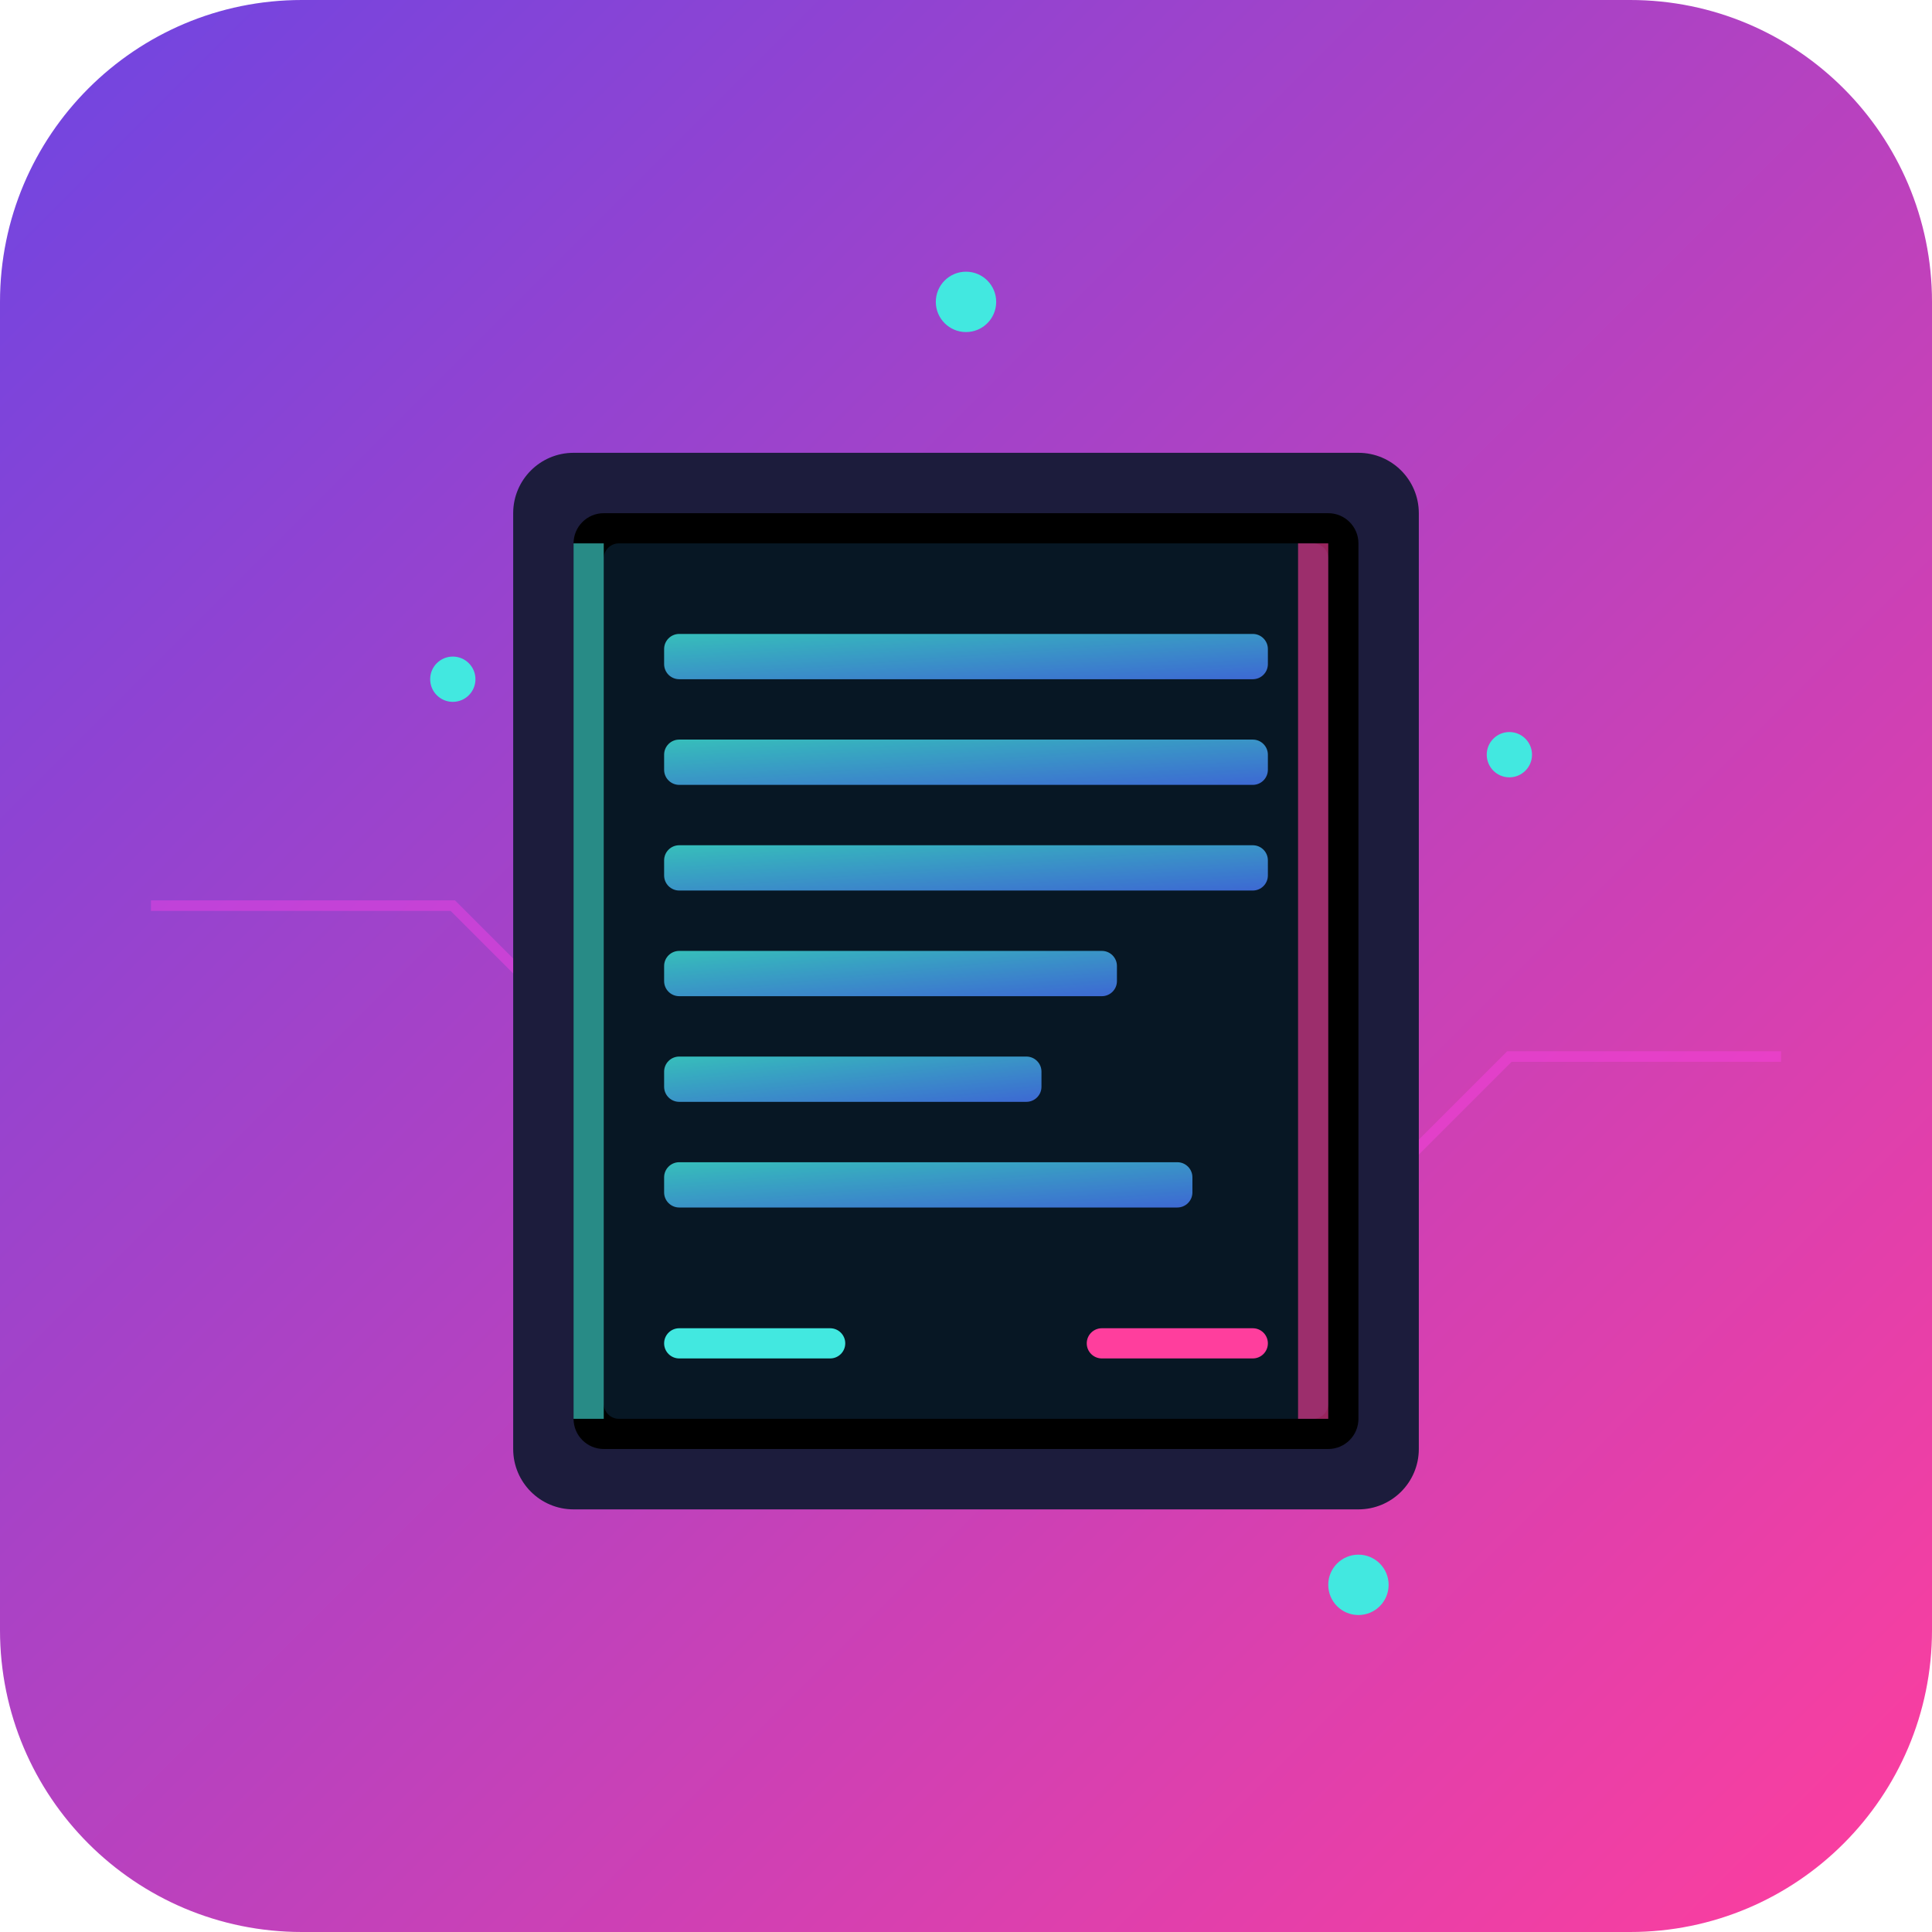
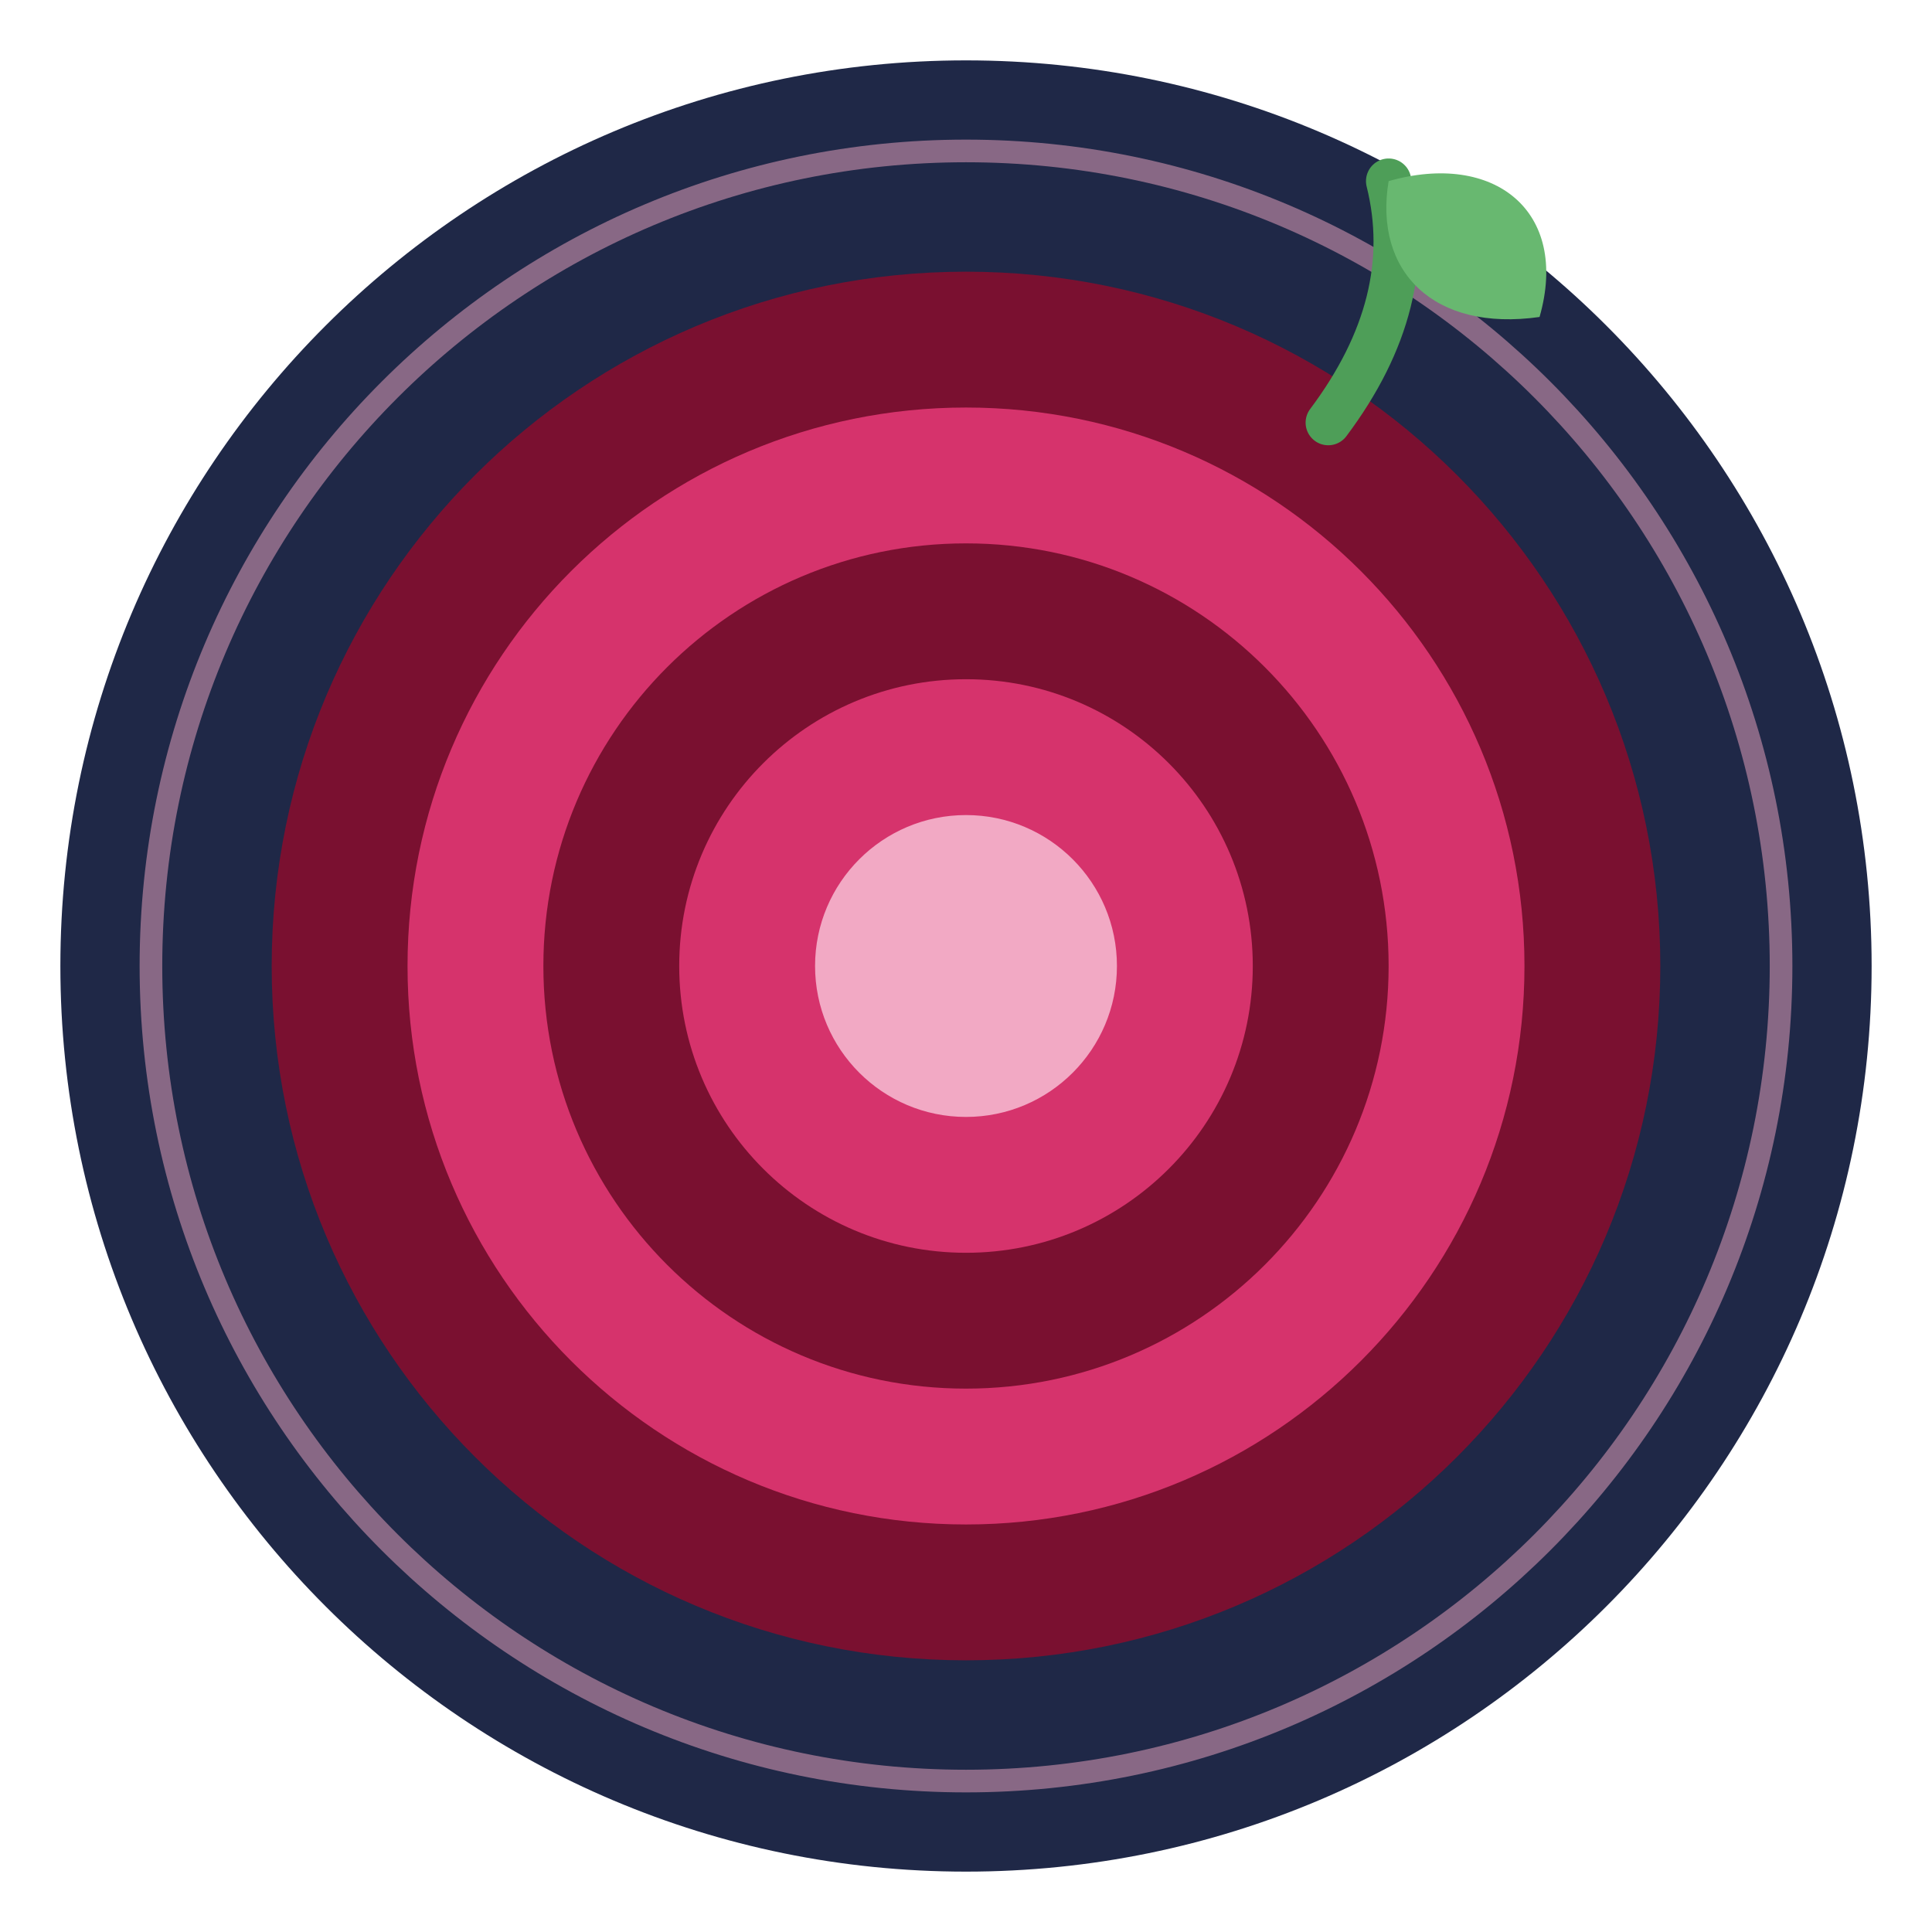
- <svg xmlns="http://www.w3.org/2000/svg" viewBox="0 0 128 128">
-   <defs>
-     <linearGradient id="bg-gradient" x1="0%" y1="0%" x2="100%" y2="100%">
-       <stop offset="0%" stop-color="#6e45e2" />
-       <stop offset="100%" stop-color="#ff3e9d" />
-     </linearGradient>
-     <linearGradient id="glow-gradient" x1="0%" y1="0%" x2="100%" y2="100%">
-       <stop offset="0%" stop-color="#42e8e0" />
-       <stop offset="100%" stop-color="#4b7cff" />
-     </linearGradient>
-   </defs>
-   <rect width="128" height="128" rx="20" fill="url(#bg-gradient)" />
-   <path d="M10 60 L30 60 L40 70 L60 70 L65 65 L65 50" fill="none" stroke="#ff42e8" stroke-width="0.7" stroke-opacity="0.4" />
-   <path d="M118 70 L100 70 L90 80 L70 80 L65 75 L65 90" fill="none" stroke="#ff42e8" stroke-width="0.7" stroke-opacity="0.4" />
-   <rect x="34" y="30" width="60" height="70" rx="4" fill="#1c1c3c" />
-   <rect x="38" y="34" width="52" height="62" rx="2" fill="#000" />
-   <rect x="40" y="36" width="48" height="58" rx="1" fill="#071724" />
-   <rect x="44" y="42" width="40" height="3" rx="1" fill="url(#glow-gradient)" opacity="0.8" />
-   <rect x="44" y="49" width="40" height="3" rx="1" fill="url(#glow-gradient)" opacity="0.8" />
-   <rect x="44" y="56" width="40" height="3" rx="1" fill="url(#glow-gradient)" opacity="0.8" />
-   <rect x="44" y="63" width="30" height="3" rx="1" fill="url(#glow-gradient)" opacity="0.8" />
-   <rect x="44" y="70" width="25" height="3" rx="1" fill="url(#glow-gradient)" opacity="0.8" />
-   <rect x="44" y="77" width="35" height="3" rx="1" fill="url(#glow-gradient)" opacity="0.8" />
-   <rect x="44" y="88" width="12" height="2" rx="1" fill="#42e8e0" />
-   <rect x="72" y="88" width="12" height="2" rx="1" fill="#ff3e9d" />
-   <circle cx="64" cy="20" r="2" fill="#42e8e0" />
-   <circle cx="30" cy="45" r="1.5" fill="#42e8e0" />
-   <circle cx="100" cy="50" r="1.5" fill="#42e8e0" />
-   <circle cx="90" cy="105" r="2" fill="#42e8e0" />
-   <path d="M38 36 L38 94 L40 94 L40 36 Z" fill="#42e8e0" opacity="0.6" />
-   <path d="M88 36 L88 94 L86 94 L86 36 Z" fill="#ff3e9d" opacity="0.6" />
+ <svg xmlns="http://www.w3.org/2000/svg" viewBox="0 0 128 128" width="128" height="128" role="img" aria-label="SAR logo — beet cross-section (hero)">
+   <circle cx="64" cy="64" r="60" fill="#1F2847" />
+   <circle cx="64" cy="64" r="54" fill="none" stroke="#F2A9C4" stroke-width="1.5" stroke-opacity="0.5" />
+   <circle cx="64" cy="64" r="46" fill="#7A1030" />
+   <circle cx="64" cy="64" r="37" fill="#D6336C" />
+   <circle cx="64" cy="64" r="28" fill="#7A1030" />
+   <circle cx="64" cy="64" r="19" fill="#D6336C" />
+   <circle cx="64" cy="64" r="10" fill="#F2A9C4" />
+   <path d="M88 28 Q94 20 92 12" fill="none" stroke="#4E9E58" stroke-width="3" stroke-linecap="round" />
+   <path d="M92 12 C99 10 104 14 102 21 C95 22 91 18 92 12 Z" fill="#68B870" />
</svg>
